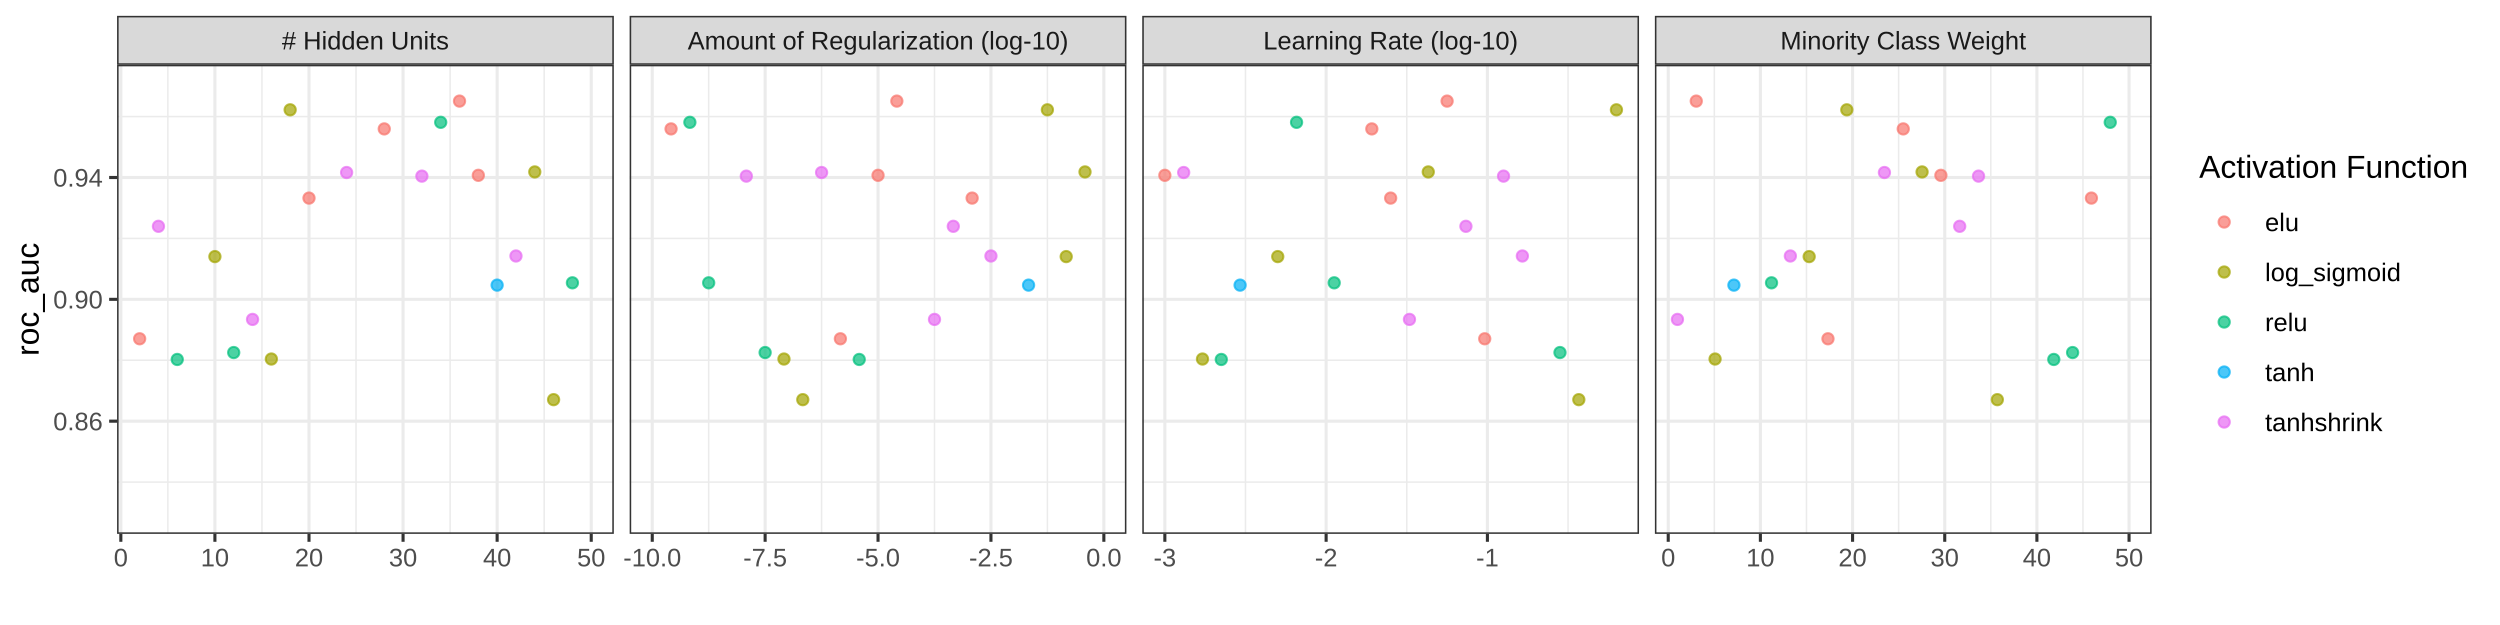
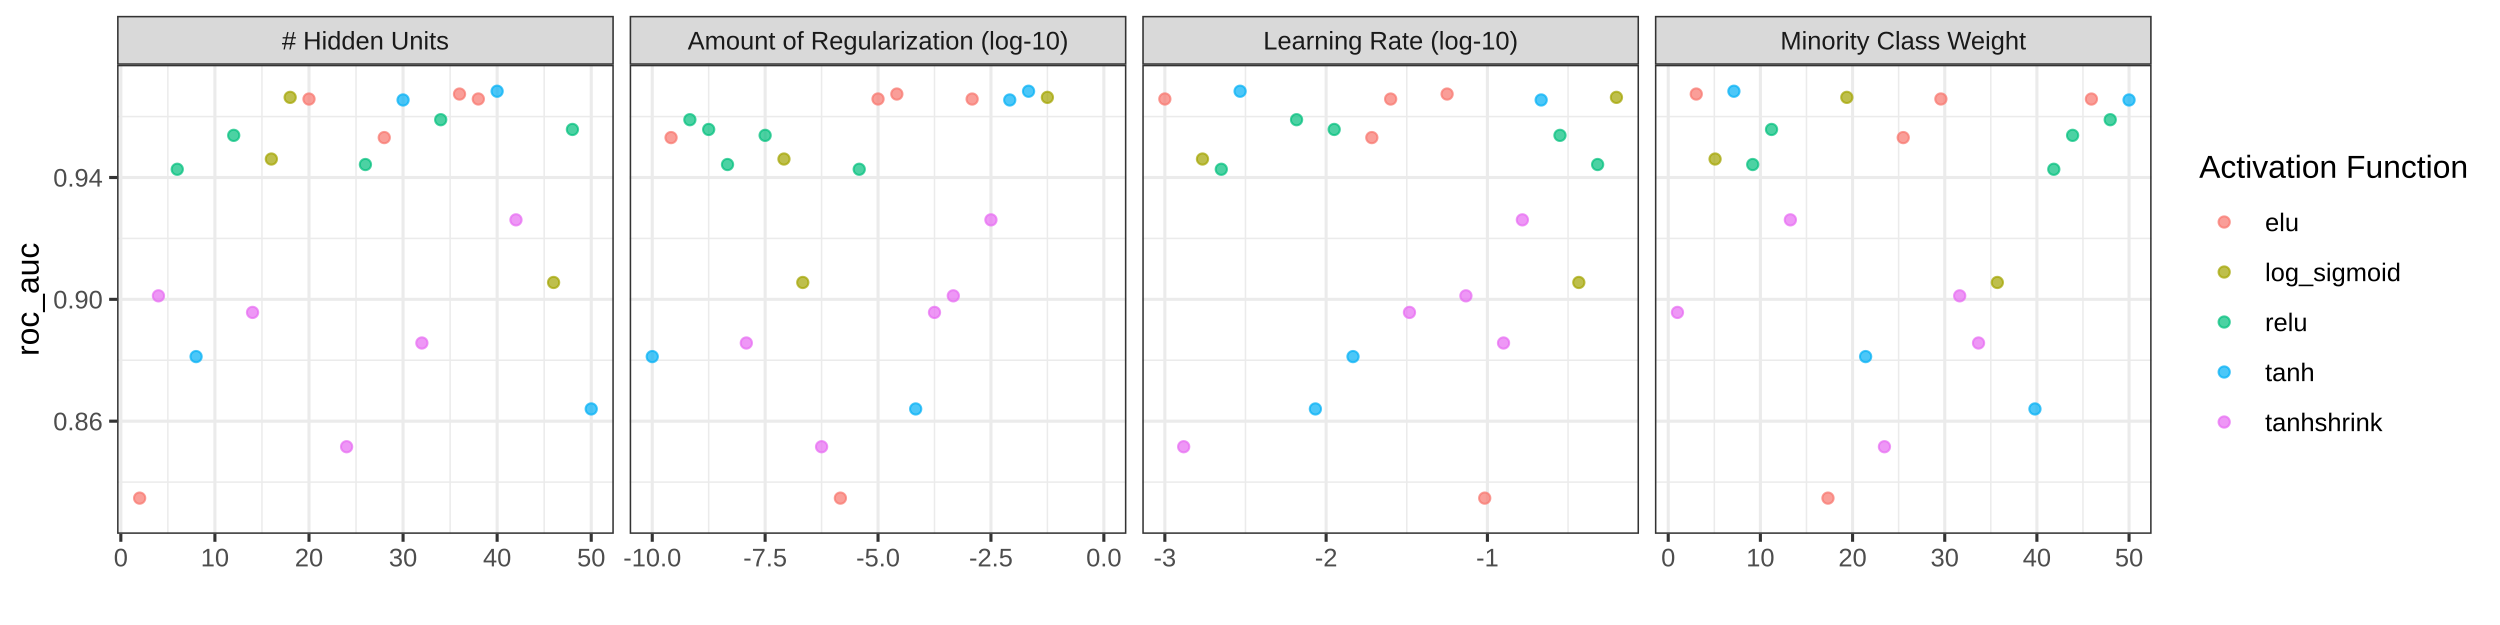
<svg xmlns="http://www.w3.org/2000/svg" width="864.00pt" height="216.00pt" viewBox="0 0 864.00 216.00">
  <g class="svglite">
    <defs>
      <style type="text/css">
    .svglite line, .svglite polyline, .svglite polygon, .svglite path, .svglite rect, .svglite circle {
      fill: none;
      stroke: #000000;
      stroke-linecap: round;
      stroke-linejoin: round;
      stroke-miterlimit: 10.00;
    }
    .svglite text {
      white-space: pre;
    }
    .svglite g.glyphgroup path {
      fill: inherit;
      stroke: none;
    }
  </style>
    </defs>
    <rect width="100%" height="100%" style="stroke: none; fill: none;" />
    <defs>
      <clipPath id="cpMC4wMHw4NjQuMDB8MC4wMHwyMTYuMDA=">
        <rect x="0.00" y="0.00" width="864.00" height="216.00" />
      </clipPath>
    </defs>
    <g clip-path="url(#cpMC4wMHw4NjQuMDB8MC4wMHwyMTYuMDA=)">
      <rect x="0.00" y="0.00" width="864.00" height="216.00" style="stroke-width: 1.07; stroke: #FFFFFF; fill: #FFFFFF;" />
    </g>
    <defs>
      <clipPath id="cpNDAuNDZ8MjEyLjEzfDIyLjQwfDE4NC41MA==">
        <rect x="40.46" y="22.40" width="171.68" height="162.11" />
      </clipPath>
    </defs>
    <g clip-path="url(#cpNDAuNDZ8MjEyLjEzfDIyLjQwfDE4NC41MA==)">
      <rect x="40.46" y="22.40" width="171.68" height="162.11" style="stroke-width: 1.07; stroke: none; fill: #FFFFFF;" />
      <polyline points="40.46,166.61 212.13,166.61 " style="stroke-width: 0.53; stroke: #EBEBEB; stroke-linecap: butt;" />
      <polyline points="40.46,124.50 212.13,124.50 " style="stroke-width: 0.53; stroke: #EBEBEB; stroke-linecap: butt;" />
      <polyline points="40.46,82.40 212.13,82.40 " style="stroke-width: 0.53; stroke: #EBEBEB; stroke-linecap: butt;" />
      <polyline points="40.46,40.29 212.13,40.29 " style="stroke-width: 0.53; stroke: #EBEBEB; stroke-linecap: butt;" />
      <polyline points="58.01,184.50 58.01,22.40 " style="stroke-width: 0.53; stroke: #EBEBEB; stroke-linecap: butt;" />
      <polyline points="90.53,184.50 90.53,22.40 " style="stroke-width: 0.53; stroke: #EBEBEB; stroke-linecap: butt;" />
      <polyline points="123.04,184.50 123.04,22.40 " style="stroke-width: 0.53; stroke: #EBEBEB; stroke-linecap: butt;" />
      <polyline points="155.56,184.50 155.56,22.40 " style="stroke-width: 0.53; stroke: #EBEBEB; stroke-linecap: butt;" />
      <polyline points="188.07,184.50 188.07,22.40 " style="stroke-width: 0.53; stroke: #EBEBEB; stroke-linecap: butt;" />
      <polyline points="40.46,145.56 212.13,145.56 " style="stroke-width: 1.07; stroke: #EBEBEB; stroke-linecap: butt;" />
      <polyline points="40.46,103.45 212.13,103.45 " style="stroke-width: 1.07; stroke: #EBEBEB; stroke-linecap: butt;" />
      <polyline points="40.46,61.34 212.13,61.34 " style="stroke-width: 1.07; stroke: #EBEBEB; stroke-linecap: butt;" />
      <polyline points="41.76,184.50 41.76,22.40 " style="stroke-width: 1.07; stroke: #EBEBEB; stroke-linecap: butt;" />
      <polyline points="74.27,184.50 74.27,22.40 " style="stroke-width: 1.07; stroke: #EBEBEB; stroke-linecap: butt;" />
      <polyline points="106.79,184.50 106.79,22.40 " style="stroke-width: 1.07; stroke: #EBEBEB; stroke-linecap: butt;" />
      <polyline points="139.30,184.50 139.30,22.40 " style="stroke-width: 1.07; stroke: #EBEBEB; stroke-linecap: butt;" />
      <polyline points="171.81,184.50 171.81,22.40 " style="stroke-width: 1.07; stroke: #EBEBEB; stroke-linecap: butt;" />
      <polyline points="204.33,184.50 204.33,22.40 " style="stroke-width: 1.07; stroke: #EBEBEB; stroke-linecap: butt;" />
-       <circle cx="48.26" cy="117.08" r="1.95" style="stroke-width: 0.71; stroke: #F8766D; stroke-opacity: 0.70; fill: #F8766D; fill-opacity: 0.70;" />
-       <circle cx="54.76" cy="78.21" r="1.95" style="stroke-width: 0.71; stroke: #E76BF3; stroke-opacity: 0.70; fill: #E76BF3; fill-opacity: 0.70;" />
-       <circle cx="61.26" cy="124.23" r="1.95" style="stroke-width: 0.71; stroke: #00BF7D; stroke-opacity: 0.70; fill: #00BF7D; fill-opacity: 0.70;" />
-       <circle cx="74.27" cy="88.68" r="1.95" style="stroke-width: 0.71; stroke: #A3A500; stroke-opacity: 0.70; fill: #A3A500; fill-opacity: 0.70;" />
-       <circle cx="80.77" cy="121.84" r="1.95" style="stroke-width: 0.71; stroke: #00BF7D; stroke-opacity: 0.70; fill: #00BF7D; fill-opacity: 0.70;" />
-       <circle cx="87.28" cy="110.39" r="1.95" style="stroke-width: 0.71; stroke: #E76BF3; stroke-opacity: 0.70; fill: #E76BF3; fill-opacity: 0.70;" />
-       <circle cx="93.78" cy="124.08" r="1.95" style="stroke-width: 0.71; stroke: #A3A500; stroke-opacity: 0.70; fill: #A3A500; fill-opacity: 0.70;" />
-       <circle cx="100.28" cy="37.95" r="1.95" style="stroke-width: 0.71; stroke: #A3A500; stroke-opacity: 0.70; fill: #A3A500; fill-opacity: 0.70;" />
-       <circle cx="106.79" cy="68.46" r="1.95" style="stroke-width: 0.71; stroke: #F8766D; stroke-opacity: 0.70; fill: #F8766D; fill-opacity: 0.70;" />
-       <circle cx="119.79" cy="59.62" r="1.95" style="stroke-width: 0.71; stroke: #E76BF3; stroke-opacity: 0.70; fill: #E76BF3; fill-opacity: 0.70;" />
-       <circle cx="132.80" cy="44.55" r="1.95" style="stroke-width: 0.71; stroke: #F8766D; stroke-opacity: 0.70; fill: #F8766D; fill-opacity: 0.70;" />
-       <circle cx="145.80" cy="60.87" r="1.95" style="stroke-width: 0.71; stroke: #E76BF3; stroke-opacity: 0.70; fill: #E76BF3; fill-opacity: 0.70;" />
-       <circle cx="152.31" cy="42.27" r="1.95" style="stroke-width: 0.71; stroke: #00BF7D; stroke-opacity: 0.70; fill: #00BF7D; fill-opacity: 0.70;" />
-       <circle cx="158.81" cy="34.94" r="1.95" style="stroke-width: 0.71; stroke: #F8766D; stroke-opacity: 0.70; fill: #F8766D; fill-opacity: 0.70;" />
-       <circle cx="165.31" cy="60.59" r="1.95" style="stroke-width: 0.71; stroke: #F8766D; stroke-opacity: 0.70; fill: #F8766D; fill-opacity: 0.70;" />
-       <circle cx="171.81" cy="98.54" r="1.95" style="stroke-width: 0.71; stroke: #00B0F6; stroke-opacity: 0.70; fill: #00B0F6; fill-opacity: 0.70;" />
-       <circle cx="178.32" cy="88.47" r="1.95" style="stroke-width: 0.71; stroke: #E76BF3; stroke-opacity: 0.70; fill: #E76BF3; fill-opacity: 0.70;" />
-       <circle cx="184.82" cy="59.42" r="1.95" style="stroke-width: 0.71; stroke: #A3A500; stroke-opacity: 0.70; fill: #A3A500; fill-opacity: 0.70;" />
-       <circle cx="191.32" cy="138.12" r="1.95" style="stroke-width: 0.71; stroke: #A3A500; stroke-opacity: 0.70; fill: #A3A500; fill-opacity: 0.70;" />
-       <circle cx="197.83" cy="97.74" r="1.95" style="stroke-width: 0.71; stroke: #00BF7D; stroke-opacity: 0.70; fill: #00BF7D; fill-opacity: 0.70;" />
+       <circle cx="48.26" cy="172.15" r="1.95" style="stroke-width: 0.71; stroke: #F8766D; stroke-opacity: 0.70; fill: #F8766D; fill-opacity: 0.70;" />
+       <circle cx="54.76" cy="102.24" r="1.95" style="stroke-width: 0.71; stroke: #E76BF3; stroke-opacity: 0.70; fill: #E76BF3; fill-opacity: 0.70;" />
+       <circle cx="61.26" cy="58.50" r="1.95" style="stroke-width: 0.71; stroke: #00BF7D; stroke-opacity: 0.70; fill: #00BF7D; fill-opacity: 0.70;" />
+       <circle cx="67.77" cy="123.24" r="1.95" style="stroke-width: 0.71; stroke: #00B0F6; stroke-opacity: 0.70; fill: #00B0F6; fill-opacity: 0.70;" />
+       <circle cx="80.77" cy="46.78" r="1.95" style="stroke-width: 0.71; stroke: #00BF7D; stroke-opacity: 0.70; fill: #00BF7D; fill-opacity: 0.70;" />
+       <circle cx="87.28" cy="107.97" r="1.95" style="stroke-width: 0.71; stroke: #E76BF3; stroke-opacity: 0.70; fill: #E76BF3; fill-opacity: 0.70;" />
+       <circle cx="93.78" cy="54.96" r="1.95" style="stroke-width: 0.71; stroke: #A3A500; stroke-opacity: 0.70; fill: #A3A500; fill-opacity: 0.70;" />
+       <circle cx="100.28" cy="33.65" r="1.95" style="stroke-width: 0.71; stroke: #A3A500; stroke-opacity: 0.70; fill: #A3A500; fill-opacity: 0.70;" />
+       <circle cx="106.79" cy="34.23" r="1.95" style="stroke-width: 0.71; stroke: #F8766D; stroke-opacity: 0.70; fill: #F8766D; fill-opacity: 0.70;" />
+       <circle cx="119.79" cy="154.39" r="1.95" style="stroke-width: 0.71; stroke: #E76BF3; stroke-opacity: 0.70; fill: #E76BF3; fill-opacity: 0.70;" />
+       <circle cx="126.29" cy="56.86" r="1.95" style="stroke-width: 0.71; stroke: #00BF7D; stroke-opacity: 0.70; fill: #00BF7D; fill-opacity: 0.70;" />
+       <circle cx="132.80" cy="47.55" r="1.95" style="stroke-width: 0.71; stroke: #F8766D; stroke-opacity: 0.70; fill: #F8766D; fill-opacity: 0.70;" />
+       <circle cx="139.30" cy="34.55" r="1.95" style="stroke-width: 0.71; stroke: #00B0F6; stroke-opacity: 0.70; fill: #00B0F6; fill-opacity: 0.70;" />
+       <circle cx="145.80" cy="118.54" r="1.95" style="stroke-width: 0.71; stroke: #E76BF3; stroke-opacity: 0.70; fill: #E76BF3; fill-opacity: 0.70;" />
+       <circle cx="152.31" cy="41.37" r="1.95" style="stroke-width: 0.71; stroke: #00BF7D; stroke-opacity: 0.70; fill: #00BF7D; fill-opacity: 0.70;" />
+       <circle cx="158.81" cy="32.50" r="1.95" style="stroke-width: 0.71; stroke: #F8766D; stroke-opacity: 0.70; fill: #F8766D; fill-opacity: 0.70;" />
+       <circle cx="165.31" cy="34.21" r="1.95" style="stroke-width: 0.71; stroke: #F8766D; stroke-opacity: 0.70; fill: #F8766D; fill-opacity: 0.70;" />
+       <circle cx="171.81" cy="31.53" r="1.95" style="stroke-width: 0.71; stroke: #00B0F6; stroke-opacity: 0.70; fill: #00B0F6; fill-opacity: 0.70;" />
+       <circle cx="178.32" cy="75.98" r="1.95" style="stroke-width: 0.71; stroke: #E76BF3; stroke-opacity: 0.70; fill: #E76BF3; fill-opacity: 0.70;" />
+       <circle cx="191.32" cy="97.62" r="1.95" style="stroke-width: 0.71; stroke: #A3A500; stroke-opacity: 0.70; fill: #A3A500; fill-opacity: 0.70;" />
+       <circle cx="197.83" cy="44.74" r="1.95" style="stroke-width: 0.71; stroke: #00BF7D; stroke-opacity: 0.70; fill: #00BF7D; fill-opacity: 0.70;" />
+       <circle cx="204.33" cy="141.33" r="1.95" style="stroke-width: 0.71; stroke: #00B0F6; stroke-opacity: 0.70; fill: #00B0F6; fill-opacity: 0.70;" />
      <rect x="40.46" y="22.40" width="171.68" height="162.11" style="stroke-width: 1.07; stroke: #333333;" />
    </g>
    <g clip-path="url(#cpMC4wMHw4NjQuMDB8MC4wMHwyMTYuMDA=)">
</g>
    <defs>
      <clipPath id="cpMjE3LjYxfDM4OS4yOXwyMi40MHwxODQuNTA=">
        <rect x="217.61" y="22.40" width="171.68" height="162.11" />
      </clipPath>
    </defs>
    <g clip-path="url(#cpMjE3LjYxfDM4OS4yOXwyMi40MHwxODQuNTA=)">
      <rect x="217.61" y="22.40" width="171.68" height="162.11" style="stroke-width: 1.07; stroke: none; fill: #FFFFFF;" />
      <polyline points="217.61,166.61 389.29,166.61 " style="stroke-width: 0.53; stroke: #EBEBEB; stroke-linecap: butt;" />
      <polyline points="217.61,124.50 389.29,124.50 " style="stroke-width: 0.53; stroke: #EBEBEB; stroke-linecap: butt;" />
      <polyline points="217.61,82.40 389.29,82.40 " style="stroke-width: 0.53; stroke: #EBEBEB; stroke-linecap: butt;" />
      <polyline points="217.61,40.29 389.29,40.29 " style="stroke-width: 0.53; stroke: #EBEBEB; stroke-linecap: butt;" />
      <polyline points="244.92,184.50 244.92,22.40 " style="stroke-width: 0.53; stroke: #EBEBEB; stroke-linecap: butt;" />
      <polyline points="283.94,184.50 283.94,22.40 " style="stroke-width: 0.53; stroke: #EBEBEB; stroke-linecap: butt;" />
      <polyline points="322.96,184.50 322.96,22.40 " style="stroke-width: 0.53; stroke: #EBEBEB; stroke-linecap: butt;" />
      <polyline points="361.98,184.50 361.98,22.40 " style="stroke-width: 0.53; stroke: #EBEBEB; stroke-linecap: butt;" />
      <polyline points="217.61,145.56 389.29,145.56 " style="stroke-width: 1.07; stroke: #EBEBEB; stroke-linecap: butt;" />
      <polyline points="217.61,103.45 389.29,103.45 " style="stroke-width: 1.07; stroke: #EBEBEB; stroke-linecap: butt;" />
      <polyline points="217.61,61.34 389.29,61.34 " style="stroke-width: 1.07; stroke: #EBEBEB; stroke-linecap: butt;" />
      <polyline points="225.42,184.50 225.42,22.40 " style="stroke-width: 1.07; stroke: #EBEBEB; stroke-linecap: butt;" />
      <polyline points="264.43,184.50 264.43,22.40 " style="stroke-width: 1.07; stroke: #EBEBEB; stroke-linecap: butt;" />
      <polyline points="303.45,184.50 303.45,22.40 " style="stroke-width: 1.07; stroke: #EBEBEB; stroke-linecap: butt;" />
      <polyline points="342.47,184.50 342.47,22.40 " style="stroke-width: 1.07; stroke: #EBEBEB; stroke-linecap: butt;" />
      <polyline points="381.49,184.50 381.49,22.40 " style="stroke-width: 1.07; stroke: #EBEBEB; stroke-linecap: butt;" />
-       <circle cx="290.44" cy="117.08" r="1.95" style="stroke-width: 0.71; stroke: #F8766D; stroke-opacity: 0.70; fill: #F8766D; fill-opacity: 0.70;" />
-       <circle cx="329.46" cy="78.21" r="1.95" style="stroke-width: 0.71; stroke: #E76BF3; stroke-opacity: 0.70; fill: #E76BF3; fill-opacity: 0.70;" />
-       <circle cx="296.95" cy="124.23" r="1.95" style="stroke-width: 0.71; stroke: #00BF7D; stroke-opacity: 0.70; fill: #00BF7D; fill-opacity: 0.70;" />
-       <circle cx="368.48" cy="88.68" r="1.95" style="stroke-width: 0.71; stroke: #A3A500; stroke-opacity: 0.70; fill: #A3A500; fill-opacity: 0.70;" />
-       <circle cx="264.43" cy="121.84" r="1.95" style="stroke-width: 0.71; stroke: #00BF7D; stroke-opacity: 0.70; fill: #00BF7D; fill-opacity: 0.70;" />
-       <circle cx="322.96" cy="110.39" r="1.95" style="stroke-width: 0.71; stroke: #E76BF3; stroke-opacity: 0.70; fill: #E76BF3; fill-opacity: 0.70;" />
-       <circle cx="270.94" cy="124.08" r="1.95" style="stroke-width: 0.71; stroke: #A3A500; stroke-opacity: 0.70; fill: #A3A500; fill-opacity: 0.70;" />
-       <circle cx="361.98" cy="37.95" r="1.95" style="stroke-width: 0.71; stroke: #A3A500; stroke-opacity: 0.70; fill: #A3A500; fill-opacity: 0.70;" />
-       <circle cx="335.97" cy="68.46" r="1.95" style="stroke-width: 0.71; stroke: #F8766D; stroke-opacity: 0.70; fill: #F8766D; fill-opacity: 0.70;" />
-       <circle cx="283.94" cy="59.62" r="1.95" style="stroke-width: 0.71; stroke: #E76BF3; stroke-opacity: 0.70; fill: #E76BF3; fill-opacity: 0.70;" />
-       <circle cx="231.92" cy="44.55" r="1.95" style="stroke-width: 0.71; stroke: #F8766D; stroke-opacity: 0.70; fill: #F8766D; fill-opacity: 0.70;" />
-       <circle cx="257.93" cy="60.87" r="1.95" style="stroke-width: 0.71; stroke: #E76BF3; stroke-opacity: 0.70; fill: #E76BF3; fill-opacity: 0.70;" />
-       <circle cx="238.42" cy="42.27" r="1.95" style="stroke-width: 0.71; stroke: #00BF7D; stroke-opacity: 0.70; fill: #00BF7D; fill-opacity: 0.70;" />
-       <circle cx="309.95" cy="34.94" r="1.95" style="stroke-width: 0.71; stroke: #F8766D; stroke-opacity: 0.70; fill: #F8766D; fill-opacity: 0.70;" />
-       <circle cx="303.45" cy="60.59" r="1.95" style="stroke-width: 0.71; stroke: #F8766D; stroke-opacity: 0.70; fill: #F8766D; fill-opacity: 0.70;" />
-       <circle cx="355.47" cy="98.54" r="1.95" style="stroke-width: 0.71; stroke: #00B0F6; stroke-opacity: 0.70; fill: #00B0F6; fill-opacity: 0.70;" />
-       <circle cx="342.47" cy="88.47" r="1.95" style="stroke-width: 0.71; stroke: #E76BF3; stroke-opacity: 0.70; fill: #E76BF3; fill-opacity: 0.70;" />
-       <circle cx="374.98" cy="59.42" r="1.95" style="stroke-width: 0.71; stroke: #A3A500; stroke-opacity: 0.70; fill: #A3A500; fill-opacity: 0.70;" />
-       <circle cx="277.44" cy="138.12" r="1.95" style="stroke-width: 0.71; stroke: #A3A500; stroke-opacity: 0.70; fill: #A3A500; fill-opacity: 0.70;" />
-       <circle cx="244.92" cy="97.74" r="1.95" style="stroke-width: 0.71; stroke: #00BF7D; stroke-opacity: 0.70; fill: #00BF7D; fill-opacity: 0.70;" />
+       <circle cx="290.44" cy="172.15" r="1.95" style="stroke-width: 0.71; stroke: #F8766D; stroke-opacity: 0.70; fill: #F8766D; fill-opacity: 0.70;" />
+       <circle cx="329.46" cy="102.24" r="1.95" style="stroke-width: 0.71; stroke: #E76BF3; stroke-opacity: 0.70; fill: #E76BF3; fill-opacity: 0.70;" />
+       <circle cx="296.95" cy="58.50" r="1.95" style="stroke-width: 0.71; stroke: #00BF7D; stroke-opacity: 0.70; fill: #00BF7D; fill-opacity: 0.70;" />
+       <circle cx="225.42" cy="123.24" r="1.95" style="stroke-width: 0.71; stroke: #00B0F6; stroke-opacity: 0.70; fill: #00B0F6; fill-opacity: 0.70;" />
+       <circle cx="264.43" cy="46.78" r="1.95" style="stroke-width: 0.71; stroke: #00BF7D; stroke-opacity: 0.70; fill: #00BF7D; fill-opacity: 0.70;" />
+       <circle cx="322.96" cy="107.97" r="1.95" style="stroke-width: 0.71; stroke: #E76BF3; stroke-opacity: 0.70; fill: #E76BF3; fill-opacity: 0.70;" />
+       <circle cx="270.94" cy="54.96" r="1.95" style="stroke-width: 0.71; stroke: #A3A500; stroke-opacity: 0.70; fill: #A3A500; fill-opacity: 0.70;" />
+       <circle cx="361.98" cy="33.65" r="1.95" style="stroke-width: 0.71; stroke: #A3A500; stroke-opacity: 0.70; fill: #A3A500; fill-opacity: 0.70;" />
+       <circle cx="335.97" cy="34.23" r="1.95" style="stroke-width: 0.71; stroke: #F8766D; stroke-opacity: 0.70; fill: #F8766D; fill-opacity: 0.70;" />
+       <circle cx="283.94" cy="154.39" r="1.95" style="stroke-width: 0.71; stroke: #E76BF3; stroke-opacity: 0.70; fill: #E76BF3; fill-opacity: 0.70;" />
+       <circle cx="251.43" cy="56.86" r="1.95" style="stroke-width: 0.71; stroke: #00BF7D; stroke-opacity: 0.70; fill: #00BF7D; fill-opacity: 0.70;" />
+       <circle cx="231.92" cy="47.55" r="1.95" style="stroke-width: 0.71; stroke: #F8766D; stroke-opacity: 0.70; fill: #F8766D; fill-opacity: 0.70;" />
+       <circle cx="348.97" cy="34.55" r="1.95" style="stroke-width: 0.71; stroke: #00B0F6; stroke-opacity: 0.70; fill: #00B0F6; fill-opacity: 0.70;" />
+       <circle cx="257.93" cy="118.54" r="1.95" style="stroke-width: 0.71; stroke: #E76BF3; stroke-opacity: 0.70; fill: #E76BF3; fill-opacity: 0.70;" />
+       <circle cx="238.42" cy="41.37" r="1.95" style="stroke-width: 0.71; stroke: #00BF7D; stroke-opacity: 0.70; fill: #00BF7D; fill-opacity: 0.70;" />
+       <circle cx="309.95" cy="32.50" r="1.95" style="stroke-width: 0.71; stroke: #F8766D; stroke-opacity: 0.70; fill: #F8766D; fill-opacity: 0.70;" />
+       <circle cx="303.45" cy="34.21" r="1.95" style="stroke-width: 0.71; stroke: #F8766D; stroke-opacity: 0.70; fill: #F8766D; fill-opacity: 0.70;" />
+       <circle cx="355.47" cy="31.53" r="1.95" style="stroke-width: 0.71; stroke: #00B0F6; stroke-opacity: 0.70; fill: #00B0F6; fill-opacity: 0.70;" />
+       <circle cx="342.47" cy="75.98" r="1.95" style="stroke-width: 0.71; stroke: #E76BF3; stroke-opacity: 0.70; fill: #E76BF3; fill-opacity: 0.70;" />
+       <circle cx="277.44" cy="97.62" r="1.95" style="stroke-width: 0.71; stroke: #A3A500; stroke-opacity: 0.70; fill: #A3A500; fill-opacity: 0.70;" />
+       <circle cx="244.92" cy="44.74" r="1.95" style="stroke-width: 0.71; stroke: #00BF7D; stroke-opacity: 0.70; fill: #00BF7D; fill-opacity: 0.70;" />
+       <circle cx="316.46" cy="141.33" r="1.95" style="stroke-width: 0.71; stroke: #00B0F6; stroke-opacity: 0.70; fill: #00B0F6; fill-opacity: 0.70;" />
      <rect x="217.61" y="22.40" width="171.68" height="162.11" style="stroke-width: 1.07; stroke: #333333;" />
    </g>
    <g clip-path="url(#cpMC4wMHw4NjQuMDB8MC4wMHwyMTYuMDA=)">
</g>
    <defs>
      <clipPath id="cpMzk0Ljc3fDU2Ni40NXwyMi40MHwxODQuNTA=">
        <rect x="394.77" y="22.40" width="171.68" height="162.11" />
      </clipPath>
    </defs>
    <g clip-path="url(#cpMzk0Ljc3fDU2Ni40NXwyMi40MHwxODQuNTA=)">
      <rect x="394.77" y="22.40" width="171.68" height="162.11" style="stroke-width: 1.07; stroke: none; fill: #FFFFFF;" />
      <polyline points="394.77,166.61 566.45,166.61 " style="stroke-width: 0.53; stroke: #EBEBEB; stroke-linecap: butt;" />
      <polyline points="394.77,124.50 566.45,124.50 " style="stroke-width: 0.53; stroke: #EBEBEB; stroke-linecap: butt;" />
      <polyline points="394.77,82.40 566.45,82.40 " style="stroke-width: 0.53; stroke: #EBEBEB; stroke-linecap: butt;" />
      <polyline points="394.77,40.29 566.45,40.29 " style="stroke-width: 0.53; stroke: #EBEBEB; stroke-linecap: butt;" />
      <polyline points="430.44,184.50 430.44,22.40 " style="stroke-width: 0.53; stroke: #EBEBEB; stroke-linecap: butt;" />
      <polyline points="486.18,184.50 486.18,22.40 " style="stroke-width: 0.53; stroke: #EBEBEB; stroke-linecap: butt;" />
      <polyline points="541.92,184.50 541.92,22.40 " style="stroke-width: 0.53; stroke: #EBEBEB; stroke-linecap: butt;" />
      <polyline points="394.77,145.56 566.45,145.56 " style="stroke-width: 1.07; stroke: #EBEBEB; stroke-linecap: butt;" />
      <polyline points="394.77,103.45 566.45,103.45 " style="stroke-width: 1.07; stroke: #EBEBEB; stroke-linecap: butt;" />
      <polyline points="394.77,61.34 566.45,61.34 " style="stroke-width: 1.07; stroke: #EBEBEB; stroke-linecap: butt;" />
      <polyline points="402.57,184.50 402.57,22.40 " style="stroke-width: 1.07; stroke: #EBEBEB; stroke-linecap: butt;" />
      <polyline points="458.31,184.50 458.31,22.40 " style="stroke-width: 1.07; stroke: #EBEBEB; stroke-linecap: butt;" />
      <polyline points="514.05,184.50 514.05,22.40 " style="stroke-width: 1.07; stroke: #EBEBEB; stroke-linecap: butt;" />
-       <circle cx="513.12" cy="117.08" r="1.95" style="stroke-width: 0.71; stroke: #F8766D; stroke-opacity: 0.70; fill: #F8766D; fill-opacity: 0.70;" />
-       <circle cx="506.62" cy="78.21" r="1.95" style="stroke-width: 0.71; stroke: #E76BF3; stroke-opacity: 0.70; fill: #E76BF3; fill-opacity: 0.70;" />
-       <circle cx="422.08" cy="124.23" r="1.95" style="stroke-width: 0.71; stroke: #00BF7D; stroke-opacity: 0.70; fill: #00BF7D; fill-opacity: 0.70;" />
-       <circle cx="441.59" cy="88.68" r="1.95" style="stroke-width: 0.71; stroke: #A3A500; stroke-opacity: 0.70; fill: #A3A500; fill-opacity: 0.70;" />
-       <circle cx="539.13" cy="121.84" r="1.95" style="stroke-width: 0.71; stroke: #00BF7D; stroke-opacity: 0.70; fill: #00BF7D; fill-opacity: 0.70;" />
-       <circle cx="487.11" cy="110.39" r="1.95" style="stroke-width: 0.71; stroke: #E76BF3; stroke-opacity: 0.70; fill: #E76BF3; fill-opacity: 0.70;" />
-       <circle cx="415.58" cy="124.08" r="1.95" style="stroke-width: 0.71; stroke: #A3A500; stroke-opacity: 0.70; fill: #A3A500; fill-opacity: 0.70;" />
-       <circle cx="558.64" cy="37.95" r="1.95" style="stroke-width: 0.71; stroke: #A3A500; stroke-opacity: 0.70; fill: #A3A500; fill-opacity: 0.70;" />
-       <circle cx="480.61" cy="68.46" r="1.95" style="stroke-width: 0.71; stroke: #F8766D; stroke-opacity: 0.70; fill: #F8766D; fill-opacity: 0.70;" />
-       <circle cx="409.08" cy="59.62" r="1.95" style="stroke-width: 0.71; stroke: #E76BF3; stroke-opacity: 0.70; fill: #E76BF3; fill-opacity: 0.70;" />
-       <circle cx="474.10" cy="44.55" r="1.95" style="stroke-width: 0.71; stroke: #F8766D; stroke-opacity: 0.70; fill: #F8766D; fill-opacity: 0.70;" />
-       <circle cx="519.62" cy="60.87" r="1.95" style="stroke-width: 0.71; stroke: #E76BF3; stroke-opacity: 0.70; fill: #E76BF3; fill-opacity: 0.70;" />
-       <circle cx="448.09" cy="42.27" r="1.95" style="stroke-width: 0.71; stroke: #00BF7D; stroke-opacity: 0.70; fill: #00BF7D; fill-opacity: 0.70;" />
-       <circle cx="500.12" cy="34.94" r="1.95" style="stroke-width: 0.71; stroke: #F8766D; stroke-opacity: 0.70; fill: #F8766D; fill-opacity: 0.70;" />
-       <circle cx="402.57" cy="60.59" r="1.95" style="stroke-width: 0.71; stroke: #F8766D; stroke-opacity: 0.70; fill: #F8766D; fill-opacity: 0.70;" />
-       <circle cx="428.58" cy="98.54" r="1.95" style="stroke-width: 0.71; stroke: #00B0F6; stroke-opacity: 0.70; fill: #00B0F6; fill-opacity: 0.70;" />
-       <circle cx="526.13" cy="88.47" r="1.95" style="stroke-width: 0.71; stroke: #E76BF3; stroke-opacity: 0.70; fill: #E76BF3; fill-opacity: 0.70;" />
-       <circle cx="493.61" cy="59.42" r="1.95" style="stroke-width: 0.71; stroke: #A3A500; stroke-opacity: 0.70; fill: #A3A500; fill-opacity: 0.70;" />
-       <circle cx="545.64" cy="138.12" r="1.95" style="stroke-width: 0.71; stroke: #A3A500; stroke-opacity: 0.70; fill: #A3A500; fill-opacity: 0.70;" />
-       <circle cx="461.10" cy="97.74" r="1.95" style="stroke-width: 0.71; stroke: #00BF7D; stroke-opacity: 0.70; fill: #00BF7D; fill-opacity: 0.70;" />
+       <circle cx="513.12" cy="172.15" r="1.95" style="stroke-width: 0.71; stroke: #F8766D; stroke-opacity: 0.70; fill: #F8766D; fill-opacity: 0.70;" />
+       <circle cx="506.62" cy="102.24" r="1.95" style="stroke-width: 0.71; stroke: #E76BF3; stroke-opacity: 0.70; fill: #E76BF3; fill-opacity: 0.70;" />
+       <circle cx="422.08" cy="58.50" r="1.95" style="stroke-width: 0.71; stroke: #00BF7D; stroke-opacity: 0.70; fill: #00BF7D; fill-opacity: 0.70;" />
+       <circle cx="467.60" cy="123.24" r="1.95" style="stroke-width: 0.71; stroke: #00B0F6; stroke-opacity: 0.70; fill: #00B0F6; fill-opacity: 0.70;" />
+       <circle cx="539.13" cy="46.78" r="1.95" style="stroke-width: 0.71; stroke: #00BF7D; stroke-opacity: 0.70; fill: #00BF7D; fill-opacity: 0.70;" />
+       <circle cx="487.11" cy="107.97" r="1.95" style="stroke-width: 0.71; stroke: #E76BF3; stroke-opacity: 0.70; fill: #E76BF3; fill-opacity: 0.70;" />
+       <circle cx="415.58" cy="54.96" r="1.95" style="stroke-width: 0.71; stroke: #A3A500; stroke-opacity: 0.70; fill: #A3A500; fill-opacity: 0.70;" />
+       <circle cx="558.64" cy="33.65" r="1.95" style="stroke-width: 0.71; stroke: #A3A500; stroke-opacity: 0.70; fill: #A3A500; fill-opacity: 0.70;" />
+       <circle cx="480.61" cy="34.23" r="1.95" style="stroke-width: 0.71; stroke: #F8766D; stroke-opacity: 0.70; fill: #F8766D; fill-opacity: 0.70;" />
+       <circle cx="409.08" cy="154.39" r="1.95" style="stroke-width: 0.71; stroke: #E76BF3; stroke-opacity: 0.70; fill: #E76BF3; fill-opacity: 0.70;" />
+       <circle cx="552.14" cy="56.86" r="1.95" style="stroke-width: 0.71; stroke: #00BF7D; stroke-opacity: 0.70; fill: #00BF7D; fill-opacity: 0.70;" />
+       <circle cx="474.10" cy="47.55" r="1.95" style="stroke-width: 0.71; stroke: #F8766D; stroke-opacity: 0.70; fill: #F8766D; fill-opacity: 0.70;" />
+       <circle cx="532.63" cy="34.55" r="1.95" style="stroke-width: 0.71; stroke: #00B0F6; stroke-opacity: 0.70; fill: #00B0F6; fill-opacity: 0.70;" />
+       <circle cx="519.62" cy="118.54" r="1.95" style="stroke-width: 0.71; stroke: #E76BF3; stroke-opacity: 0.70; fill: #E76BF3; fill-opacity: 0.70;" />
+       <circle cx="448.09" cy="41.37" r="1.95" style="stroke-width: 0.71; stroke: #00BF7D; stroke-opacity: 0.70; fill: #00BF7D; fill-opacity: 0.70;" />
+       <circle cx="500.12" cy="32.50" r="1.95" style="stroke-width: 0.71; stroke: #F8766D; stroke-opacity: 0.70; fill: #F8766D; fill-opacity: 0.70;" />
+       <circle cx="402.57" cy="34.21" r="1.95" style="stroke-width: 0.71; stroke: #F8766D; stroke-opacity: 0.70; fill: #F8766D; fill-opacity: 0.70;" />
+       <circle cx="428.58" cy="31.53" r="1.95" style="stroke-width: 0.71; stroke: #00B0F6; stroke-opacity: 0.70; fill: #00B0F6; fill-opacity: 0.70;" />
+       <circle cx="526.13" cy="75.98" r="1.95" style="stroke-width: 0.71; stroke: #E76BF3; stroke-opacity: 0.70; fill: #E76BF3; fill-opacity: 0.70;" />
+       <circle cx="545.64" cy="97.62" r="1.95" style="stroke-width: 0.71; stroke: #A3A500; stroke-opacity: 0.70; fill: #A3A500; fill-opacity: 0.70;" />
+       <circle cx="461.10" cy="44.74" r="1.95" style="stroke-width: 0.71; stroke: #00BF7D; stroke-opacity: 0.70; fill: #00BF7D; fill-opacity: 0.70;" />
+       <circle cx="454.60" cy="141.33" r="1.95" style="stroke-width: 0.71; stroke: #00B0F6; stroke-opacity: 0.70; fill: #00B0F6; fill-opacity: 0.70;" />
      <rect x="394.77" y="22.40" width="171.68" height="162.11" style="stroke-width: 1.07; stroke: #333333;" />
    </g>
    <g clip-path="url(#cpMC4wMHw4NjQuMDB8MC4wMHwyMTYuMDA=)">
</g>
    <defs>
      <clipPath id="cpNTcxLjkzfDc0My42MHwyMi40MHwxODQuNTA=">
        <rect x="571.93" y="22.40" width="171.68" height="162.11" />
      </clipPath>
    </defs>
    <g clip-path="url(#cpNTcxLjkzfDc0My42MHwyMi40MHwxODQuNTA=)">
      <rect x="571.93" y="22.40" width="171.68" height="162.11" style="stroke-width: 1.07; stroke: none; fill: #FFFFFF;" />
      <polyline points="571.93,166.61 743.60,166.61 " style="stroke-width: 0.53; stroke: #EBEBEB; stroke-linecap: butt;" />
      <polyline points="571.93,124.50 743.60,124.50 " style="stroke-width: 0.53; stroke: #EBEBEB; stroke-linecap: butt;" />
      <polyline points="571.93,82.40 743.60,82.40 " style="stroke-width: 0.53; stroke: #EBEBEB; stroke-linecap: butt;" />
      <polyline points="571.93,40.29 743.60,40.29 " style="stroke-width: 0.53; stroke: #EBEBEB; stroke-linecap: butt;" />
      <polyline points="592.47,184.50 592.47,22.40 " style="stroke-width: 0.53; stroke: #EBEBEB; stroke-linecap: butt;" />
      <polyline points="624.32,184.50 624.32,22.40 " style="stroke-width: 0.53; stroke: #EBEBEB; stroke-linecap: butt;" />
      <polyline points="656.17,184.50 656.17,22.40 " style="stroke-width: 0.53; stroke: #EBEBEB; stroke-linecap: butt;" />
      <polyline points="688.02,184.50 688.02,22.40 " style="stroke-width: 0.53; stroke: #EBEBEB; stroke-linecap: butt;" />
      <polyline points="719.87,184.50 719.87,22.40 " style="stroke-width: 0.53; stroke: #EBEBEB; stroke-linecap: butt;" />
      <polyline points="571.93,145.56 743.60,145.56 " style="stroke-width: 1.07; stroke: #EBEBEB; stroke-linecap: butt;" />
      <polyline points="571.93,103.45 743.60,103.45 " style="stroke-width: 1.07; stroke: #EBEBEB; stroke-linecap: butt;" />
      <polyline points="571.93,61.34 743.60,61.34 " style="stroke-width: 1.07; stroke: #EBEBEB; stroke-linecap: butt;" />
      <polyline points="576.54,184.50 576.54,22.40 " style="stroke-width: 1.07; stroke: #EBEBEB; stroke-linecap: butt;" />
      <polyline points="608.39,184.50 608.39,22.40 " style="stroke-width: 1.07; stroke: #EBEBEB; stroke-linecap: butt;" />
      <polyline points="640.25,184.50 640.25,22.40 " style="stroke-width: 1.07; stroke: #EBEBEB; stroke-linecap: butt;" />
      <polyline points="672.10,184.50 672.10,22.40 " style="stroke-width: 1.07; stroke: #EBEBEB; stroke-linecap: butt;" />
      <polyline points="703.95,184.50 703.95,22.40 " style="stroke-width: 1.07; stroke: #EBEBEB; stroke-linecap: butt;" />
      <polyline points="735.80,184.50 735.80,22.40 " style="stroke-width: 1.07; stroke: #EBEBEB; stroke-linecap: butt;" />
-       <circle cx="631.75" cy="117.08" r="1.95" style="stroke-width: 0.71; stroke: #F8766D; stroke-opacity: 0.70; fill: #F8766D; fill-opacity: 0.70;" />
-       <circle cx="677.27" cy="78.21" r="1.95" style="stroke-width: 0.71; stroke: #E76BF3; stroke-opacity: 0.70; fill: #E76BF3; fill-opacity: 0.70;" />
-       <circle cx="709.79" cy="124.23" r="1.95" style="stroke-width: 0.71; stroke: #00BF7D; stroke-opacity: 0.70; fill: #00BF7D; fill-opacity: 0.70;" />
-       <circle cx="625.25" cy="88.68" r="1.95" style="stroke-width: 0.71; stroke: #A3A500; stroke-opacity: 0.70; fill: #A3A500; fill-opacity: 0.70;" />
-       <circle cx="716.29" cy="121.84" r="1.95" style="stroke-width: 0.71; stroke: #00BF7D; stroke-opacity: 0.70; fill: #00BF7D; fill-opacity: 0.70;" />
-       <circle cx="579.73" cy="110.39" r="1.95" style="stroke-width: 0.71; stroke: #E76BF3; stroke-opacity: 0.70; fill: #E76BF3; fill-opacity: 0.70;" />
-       <circle cx="592.73" cy="124.08" r="1.95" style="stroke-width: 0.71; stroke: #A3A500; stroke-opacity: 0.70; fill: #A3A500; fill-opacity: 0.70;" />
-       <circle cx="638.26" cy="37.95" r="1.95" style="stroke-width: 0.71; stroke: #A3A500; stroke-opacity: 0.70; fill: #A3A500; fill-opacity: 0.70;" />
-       <circle cx="722.79" cy="68.46" r="1.95" style="stroke-width: 0.71; stroke: #F8766D; stroke-opacity: 0.70; fill: #F8766D; fill-opacity: 0.70;" />
-       <circle cx="651.26" cy="59.62" r="1.95" style="stroke-width: 0.71; stroke: #E76BF3; stroke-opacity: 0.70; fill: #E76BF3; fill-opacity: 0.70;" />
-       <circle cx="657.76" cy="44.55" r="1.95" style="stroke-width: 0.71; stroke: #F8766D; stroke-opacity: 0.70; fill: #F8766D; fill-opacity: 0.70;" />
-       <circle cx="683.78" cy="60.87" r="1.95" style="stroke-width: 0.71; stroke: #E76BF3; stroke-opacity: 0.70; fill: #E76BF3; fill-opacity: 0.70;" />
-       <circle cx="729.30" cy="42.27" r="1.95" style="stroke-width: 0.71; stroke: #00BF7D; stroke-opacity: 0.70; fill: #00BF7D; fill-opacity: 0.70;" />
-       <circle cx="586.23" cy="34.94" r="1.95" style="stroke-width: 0.71; stroke: #F8766D; stroke-opacity: 0.70; fill: #F8766D; fill-opacity: 0.70;" />
-       <circle cx="670.77" cy="60.59" r="1.95" style="stroke-width: 0.71; stroke: #F8766D; stroke-opacity: 0.70; fill: #F8766D; fill-opacity: 0.70;" />
-       <circle cx="599.24" cy="98.54" r="1.95" style="stroke-width: 0.71; stroke: #00B0F6; stroke-opacity: 0.70; fill: #00B0F6; fill-opacity: 0.70;" />
-       <circle cx="618.75" cy="88.47" r="1.95" style="stroke-width: 0.71; stroke: #E76BF3; stroke-opacity: 0.70; fill: #E76BF3; fill-opacity: 0.70;" />
-       <circle cx="664.27" cy="59.42" r="1.95" style="stroke-width: 0.71; stroke: #A3A500; stroke-opacity: 0.70; fill: #A3A500; fill-opacity: 0.70;" />
-       <circle cx="690.28" cy="138.12" r="1.95" style="stroke-width: 0.71; stroke: #A3A500; stroke-opacity: 0.70; fill: #A3A500; fill-opacity: 0.70;" />
-       <circle cx="612.24" cy="97.74" r="1.95" style="stroke-width: 0.71; stroke: #00BF7D; stroke-opacity: 0.70; fill: #00BF7D; fill-opacity: 0.70;" />
+       <circle cx="631.75" cy="172.15" r="1.95" style="stroke-width: 0.71; stroke: #F8766D; stroke-opacity: 0.70; fill: #F8766D; fill-opacity: 0.70;" />
+       <circle cx="677.27" cy="102.24" r="1.95" style="stroke-width: 0.71; stroke: #E76BF3; stroke-opacity: 0.70; fill: #E76BF3; fill-opacity: 0.70;" />
+       <circle cx="709.79" cy="58.50" r="1.95" style="stroke-width: 0.71; stroke: #00BF7D; stroke-opacity: 0.70; fill: #00BF7D; fill-opacity: 0.70;" />
+       <circle cx="644.76" cy="123.24" r="1.95" style="stroke-width: 0.71; stroke: #00B0F6; stroke-opacity: 0.70; fill: #00B0F6; fill-opacity: 0.70;" />
+       <circle cx="716.29" cy="46.78" r="1.95" style="stroke-width: 0.71; stroke: #00BF7D; stroke-opacity: 0.70; fill: #00BF7D; fill-opacity: 0.70;" />
+       <circle cx="579.73" cy="107.97" r="1.95" style="stroke-width: 0.71; stroke: #E76BF3; stroke-opacity: 0.70; fill: #E76BF3; fill-opacity: 0.70;" />
+       <circle cx="592.73" cy="54.96" r="1.95" style="stroke-width: 0.71; stroke: #A3A500; stroke-opacity: 0.70; fill: #A3A500; fill-opacity: 0.70;" />
+       <circle cx="638.26" cy="33.65" r="1.95" style="stroke-width: 0.71; stroke: #A3A500; stroke-opacity: 0.70; fill: #A3A500; fill-opacity: 0.70;" />
+       <circle cx="722.79" cy="34.23" r="1.95" style="stroke-width: 0.71; stroke: #F8766D; stroke-opacity: 0.70; fill: #F8766D; fill-opacity: 0.70;" />
+       <circle cx="651.26" cy="154.39" r="1.95" style="stroke-width: 0.71; stroke: #E76BF3; stroke-opacity: 0.70; fill: #E76BF3; fill-opacity: 0.70;" />
+       <circle cx="605.74" cy="56.86" r="1.95" style="stroke-width: 0.71; stroke: #00BF7D; stroke-opacity: 0.70; fill: #00BF7D; fill-opacity: 0.70;" />
+       <circle cx="657.76" cy="47.55" r="1.95" style="stroke-width: 0.71; stroke: #F8766D; stroke-opacity: 0.70; fill: #F8766D; fill-opacity: 0.70;" />
+       <circle cx="735.80" cy="34.55" r="1.95" style="stroke-width: 0.71; stroke: #00B0F6; stroke-opacity: 0.70; fill: #00B0F6; fill-opacity: 0.70;" />
+       <circle cx="683.78" cy="118.54" r="1.95" style="stroke-width: 0.71; stroke: #E76BF3; stroke-opacity: 0.70; fill: #E76BF3; fill-opacity: 0.70;" />
+       <circle cx="729.30" cy="41.37" r="1.95" style="stroke-width: 0.71; stroke: #00BF7D; stroke-opacity: 0.70; fill: #00BF7D; fill-opacity: 0.70;" />
+       <circle cx="586.23" cy="32.50" r="1.95" style="stroke-width: 0.71; stroke: #F8766D; stroke-opacity: 0.70; fill: #F8766D; fill-opacity: 0.70;" />
+       <circle cx="670.77" cy="34.21" r="1.95" style="stroke-width: 0.71; stroke: #F8766D; stroke-opacity: 0.70; fill: #F8766D; fill-opacity: 0.70;" />
+       <circle cx="599.24" cy="31.53" r="1.95" style="stroke-width: 0.71; stroke: #00B0F6; stroke-opacity: 0.70; fill: #00B0F6; fill-opacity: 0.70;" />
+       <circle cx="618.75" cy="75.98" r="1.95" style="stroke-width: 0.71; stroke: #E76BF3; stroke-opacity: 0.70; fill: #E76BF3; fill-opacity: 0.70;" />
+       <circle cx="690.28" cy="97.62" r="1.95" style="stroke-width: 0.71; stroke: #A3A500; stroke-opacity: 0.70; fill: #A3A500; fill-opacity: 0.70;" />
+       <circle cx="612.24" cy="44.74" r="1.95" style="stroke-width: 0.71; stroke: #00BF7D; stroke-opacity: 0.70; fill: #00BF7D; fill-opacity: 0.70;" />
+       <circle cx="703.28" cy="141.33" r="1.95" style="stroke-width: 0.71; stroke: #00B0F6; stroke-opacity: 0.70; fill: #00B0F6; fill-opacity: 0.70;" />
      <rect x="571.93" y="22.40" width="171.68" height="162.11" style="stroke-width: 1.07; stroke: #333333;" />
    </g>
    <g clip-path="url(#cpMC4wMHw4NjQuMDB8MC4wMHwyMTYuMDA=)">
</g>
    <defs>
      <clipPath id="cpNDAuNDZ8MjEyLjEzfDUuNDh8MjIuNDA=">
        <rect x="40.46" y="5.48" width="171.68" height="16.92" />
      </clipPath>
    </defs>
    <g clip-path="url(#cpNDAuNDZ8MjEyLjEzfDUuNDh8MjIuNDA=)">
      <rect x="40.46" y="5.48" width="171.68" height="16.92" style="stroke-width: 1.07; stroke: #333333; fill: #D9D9D9;" />
      <text x="126.29" y="17.09" text-anchor="middle" style="font-size: 8.80px;fill: #1A1A1A; font-family: &quot;Arial&quot;;" textLength="57.69px" lengthAdjust="spacingAndGlyphs"># Hidden Units</text>
    </g>
    <g clip-path="url(#cpMC4wMHw4NjQuMDB8MC4wMHwyMTYuMDA=)">
</g>
    <defs>
      <clipPath id="cpMjE3LjYxfDM4OS4yOXw1LjQ4fDIyLjQw">
        <rect x="217.61" y="5.48" width="171.68" height="16.92" />
      </clipPath>
    </defs>
    <g clip-path="url(#cpMjE3LjYxfDM4OS4yOXw1LjQ4fDIyLjQw)">
      <rect x="217.61" y="5.48" width="171.68" height="16.92" style="stroke-width: 1.07; stroke: #333333; fill: #D9D9D9;" />
      <text x="303.45" y="17.09" text-anchor="middle" style="font-size: 8.80px;fill: #1A1A1A; font-family: &quot;Arial&quot;;" textLength="131.45px" lengthAdjust="spacingAndGlyphs">Amount of Regularization (log-10)</text>
    </g>
    <g clip-path="url(#cpMC4wMHw4NjQuMDB8MC4wMHwyMTYuMDA=)">
</g>
    <defs>
      <clipPath id="cpMzk0Ljc3fDU2Ni40NXw1LjQ4fDIyLjQw">
        <rect x="394.77" y="5.48" width="171.68" height="16.92" />
      </clipPath>
    </defs>
    <g clip-path="url(#cpMzk0Ljc3fDU2Ni40NXw1LjQ4fDIyLjQw)">
      <rect x="394.77" y="5.48" width="171.68" height="16.92" style="stroke-width: 1.07; stroke: #333333; fill: #D9D9D9;" />
      <text x="480.61" y="17.09" text-anchor="middle" style="font-size: 8.80px;fill: #1A1A1A; font-family: &quot;Arial&quot;;" textLength="87.95px" lengthAdjust="spacingAndGlyphs">Learning Rate (log-10)</text>
    </g>
    <g clip-path="url(#cpMC4wMHw4NjQuMDB8MC4wMHwyMTYuMDA=)">
</g>
    <defs>
      <clipPath id="cpNTcxLjkzfDc0My42MHw1LjQ4fDIyLjQw">
        <rect x="571.93" y="5.48" width="171.68" height="16.92" />
      </clipPath>
    </defs>
    <g clip-path="url(#cpNTcxLjkzfDc0My42MHw1LjQ4fDIyLjQw)">
      <rect x="571.93" y="5.48" width="171.68" height="16.92" style="stroke-width: 1.07; stroke: #333333; fill: #D9D9D9;" />
      <text x="657.76" y="17.09" text-anchor="middle" style="font-size: 8.80px;fill: #1A1A1A; font-family: &quot;Arial&quot;;" textLength="84.88px" lengthAdjust="spacingAndGlyphs">Minority Class Weight</text>
    </g>
    <g clip-path="url(#cpMC4wMHw4NjQuMDB8MC4wMHwyMTYuMDA=)">
      <polyline points="41.76,187.24 41.76,184.50 " style="stroke-width: 1.07; stroke: #333333; stroke-linecap: butt;" />
      <polyline points="74.27,187.24 74.27,184.50 " style="stroke-width: 1.07; stroke: #333333; stroke-linecap: butt;" />
      <polyline points="106.79,187.24 106.79,184.50 " style="stroke-width: 1.07; stroke: #333333; stroke-linecap: butt;" />
      <polyline points="139.30,187.24 139.30,184.50 " style="stroke-width: 1.07; stroke: #333333; stroke-linecap: butt;" />
      <polyline points="171.81,187.24 171.81,184.50 " style="stroke-width: 1.07; stroke: #333333; stroke-linecap: butt;" />
      <polyline points="204.33,187.24 204.33,184.50 " style="stroke-width: 1.07; stroke: #333333; stroke-linecap: butt;" />
      <text x="41.76" y="195.74" text-anchor="middle" style="font-size: 8.80px;fill: #4D4D4D; font-family: &quot;Arial&quot;;" textLength="4.89px" lengthAdjust="spacingAndGlyphs">0</text>
      <text x="74.27" y="195.74" text-anchor="middle" style="font-size: 8.80px;fill: #4D4D4D; font-family: &quot;Arial&quot;;" textLength="9.78px" lengthAdjust="spacingAndGlyphs">10</text>
      <text x="106.79" y="195.74" text-anchor="middle" style="font-size: 8.80px;fill: #4D4D4D; font-family: &quot;Arial&quot;;" textLength="9.78px" lengthAdjust="spacingAndGlyphs">20</text>
      <text x="139.30" y="195.74" text-anchor="middle" style="font-size: 8.80px;fill: #4D4D4D; font-family: &quot;Arial&quot;;" textLength="9.78px" lengthAdjust="spacingAndGlyphs">30</text>
      <text x="171.81" y="195.74" text-anchor="middle" style="font-size: 8.80px;fill: #4D4D4D; font-family: &quot;Arial&quot;;" textLength="9.78px" lengthAdjust="spacingAndGlyphs">40</text>
      <text x="204.33" y="195.74" text-anchor="middle" style="font-size: 8.80px;fill: #4D4D4D; font-family: &quot;Arial&quot;;" textLength="9.78px" lengthAdjust="spacingAndGlyphs">50</text>
      <polyline points="225.42,187.24 225.42,184.50 " style="stroke-width: 1.07; stroke: #333333; stroke-linecap: butt;" />
      <polyline points="264.43,187.24 264.43,184.50 " style="stroke-width: 1.07; stroke: #333333; stroke-linecap: butt;" />
      <polyline points="303.45,187.24 303.45,184.50 " style="stroke-width: 1.07; stroke: #333333; stroke-linecap: butt;" />
      <polyline points="342.47,187.24 342.47,184.50 " style="stroke-width: 1.07; stroke: #333333; stroke-linecap: butt;" />
      <polyline points="381.49,187.24 381.49,184.50 " style="stroke-width: 1.07; stroke: #333333; stroke-linecap: butt;" />
      <text x="225.42" y="195.74" text-anchor="middle" style="font-size: 8.80px;fill: #4D4D4D; font-family: &quot;Arial&quot;;" textLength="20.03px" lengthAdjust="spacingAndGlyphs">-10.0</text>
      <text x="264.43" y="195.74" text-anchor="middle" style="font-size: 8.80px;fill: #4D4D4D; font-family: &quot;Arial&quot;;" textLength="15.14px" lengthAdjust="spacingAndGlyphs">-7.5</text>
      <text x="303.45" y="195.74" text-anchor="middle" style="font-size: 8.80px;fill: #4D4D4D; font-family: &quot;Arial&quot;;" textLength="15.14px" lengthAdjust="spacingAndGlyphs">-5.0</text>
      <text x="342.47" y="195.74" text-anchor="middle" style="font-size: 8.80px;fill: #4D4D4D; font-family: &quot;Arial&quot;;" textLength="15.14px" lengthAdjust="spacingAndGlyphs">-2.5</text>
      <text x="381.49" y="195.74" text-anchor="middle" style="font-size: 8.80px;fill: #4D4D4D; font-family: &quot;Arial&quot;;" textLength="12.22px" lengthAdjust="spacingAndGlyphs">0.0</text>
      <polyline points="402.57,187.24 402.57,184.50 " style="stroke-width: 1.07; stroke: #333333; stroke-linecap: butt;" />
      <polyline points="458.31,187.24 458.31,184.50 " style="stroke-width: 1.07; stroke: #333333; stroke-linecap: butt;" />
      <polyline points="514.05,187.24 514.05,184.50 " style="stroke-width: 1.07; stroke: #333333; stroke-linecap: butt;" />
      <text x="402.57" y="195.74" text-anchor="middle" style="font-size: 8.80px;fill: #4D4D4D; font-family: &quot;Arial&quot;;" textLength="7.81px" lengthAdjust="spacingAndGlyphs">-3</text>
      <text x="458.31" y="195.74" text-anchor="middle" style="font-size: 8.80px;fill: #4D4D4D; font-family: &quot;Arial&quot;;" textLength="7.81px" lengthAdjust="spacingAndGlyphs">-2</text>
      <text x="514.05" y="195.74" text-anchor="middle" style="font-size: 8.80px;fill: #4D4D4D; font-family: &quot;Arial&quot;;" textLength="7.81px" lengthAdjust="spacingAndGlyphs">-1</text>
      <polyline points="576.54,187.24 576.54,184.50 " style="stroke-width: 1.07; stroke: #333333; stroke-linecap: butt;" />
      <polyline points="608.39,187.24 608.39,184.50 " style="stroke-width: 1.07; stroke: #333333; stroke-linecap: butt;" />
      <polyline points="640.25,187.24 640.25,184.50 " style="stroke-width: 1.07; stroke: #333333; stroke-linecap: butt;" />
      <polyline points="672.10,187.24 672.10,184.50 " style="stroke-width: 1.07; stroke: #333333; stroke-linecap: butt;" />
      <polyline points="703.95,187.24 703.95,184.50 " style="stroke-width: 1.07; stroke: #333333; stroke-linecap: butt;" />
      <polyline points="735.80,187.24 735.80,184.50 " style="stroke-width: 1.07; stroke: #333333; stroke-linecap: butt;" />
      <text x="576.54" y="195.74" text-anchor="middle" style="font-size: 8.80px;fill: #4D4D4D; font-family: &quot;Arial&quot;;" textLength="4.89px" lengthAdjust="spacingAndGlyphs">0</text>
      <text x="608.39" y="195.74" text-anchor="middle" style="font-size: 8.80px;fill: #4D4D4D; font-family: &quot;Arial&quot;;" textLength="9.78px" lengthAdjust="spacingAndGlyphs">10</text>
      <text x="640.25" y="195.74" text-anchor="middle" style="font-size: 8.80px;fill: #4D4D4D; font-family: &quot;Arial&quot;;" textLength="9.78px" lengthAdjust="spacingAndGlyphs">20</text>
      <text x="672.10" y="195.74" text-anchor="middle" style="font-size: 8.80px;fill: #4D4D4D; font-family: &quot;Arial&quot;;" textLength="9.78px" lengthAdjust="spacingAndGlyphs">30</text>
      <text x="703.95" y="195.74" text-anchor="middle" style="font-size: 8.80px;fill: #4D4D4D; font-family: &quot;Arial&quot;;" textLength="9.78px" lengthAdjust="spacingAndGlyphs">40</text>
      <text x="735.80" y="195.74" text-anchor="middle" style="font-size: 8.80px;fill: #4D4D4D; font-family: &quot;Arial&quot;;" textLength="9.78px" lengthAdjust="spacingAndGlyphs">50</text>
      <text x="35.52" y="148.71" text-anchor="end" style="font-size: 8.80px;fill: #4D4D4D; font-family: &quot;Arial&quot;;" textLength="17.11px" lengthAdjust="spacingAndGlyphs">0.86</text>
      <text x="35.52" y="106.60" text-anchor="end" style="font-size: 8.80px;fill: #4D4D4D; font-family: &quot;Arial&quot;;" textLength="17.11px" lengthAdjust="spacingAndGlyphs">0.90</text>
      <text x="35.52" y="64.49" text-anchor="end" style="font-size: 8.80px;fill: #4D4D4D; font-family: &quot;Arial&quot;;" textLength="17.11px" lengthAdjust="spacingAndGlyphs">0.94</text>
      <polyline points="37.72,145.56 40.46,145.56 " style="stroke-width: 1.07; stroke: #333333; stroke-linecap: butt;" />
      <polyline points="37.72,103.45 40.46,103.45 " style="stroke-width: 1.07; stroke: #333333; stroke-linecap: butt;" />
      <polyline points="37.72,61.34 40.46,61.34 " style="stroke-width: 1.07; stroke: #333333; stroke-linecap: butt;" />
      <text transform="translate(13.36,103.45) rotate(-90)" text-anchor="middle" style="font-size: 11.00px; font-family: &quot;Arial&quot;;" textLength="39.16px" lengthAdjust="spacingAndGlyphs">roc_auc</text>
      <rect x="754.56" y="46.93" width="103.96" height="113.03" style="stroke-width: 1.07; stroke: none; fill: #FFFFFF;" />
      <text x="760.04" y="61.45" style="font-size: 11.00px; font-family: &quot;Arial&quot;;" textLength="93.00px" lengthAdjust="spacingAndGlyphs">Activation Function</text>
      <rect x="760.04" y="68.09" width="17.28" height="17.28" style="stroke-width: 1.07; stroke: none; fill: #FFFFFF;" />
      <circle cx="768.68" cy="76.73" r="1.95" style="stroke-width: 0.71; stroke: #F8766D; stroke-opacity: 0.70; fill: #F8766D; fill-opacity: 0.70;" />
      <rect x="760.04" y="85.37" width="17.28" height="17.28" style="stroke-width: 1.07; stroke: none; fill: #FFFFFF;" />
      <circle cx="768.68" cy="94.01" r="1.95" style="stroke-width: 0.71; stroke: #A3A500; stroke-opacity: 0.70; fill: #A3A500; fill-opacity: 0.70;" />
      <rect x="760.04" y="102.65" width="17.28" height="17.28" style="stroke-width: 1.07; stroke: none; fill: #FFFFFF;" />
      <circle cx="768.68" cy="111.29" r="1.95" style="stroke-width: 0.71; stroke: #00BF7D; stroke-opacity: 0.70; fill: #00BF7D; fill-opacity: 0.70;" />
      <rect x="760.04" y="119.93" width="17.28" height="17.28" style="stroke-width: 1.07; stroke: none; fill: #FFFFFF;" />
      <circle cx="768.68" cy="128.57" r="1.95" style="stroke-width: 0.71; stroke: #00B0F6; stroke-opacity: 0.70; fill: #00B0F6; fill-opacity: 0.70;" />
      <rect x="760.04" y="137.21" width="17.28" height="17.28" style="stroke-width: 1.07; stroke: none; fill: #FFFFFF;" />
      <circle cx="768.68" cy="145.85" r="1.95" style="stroke-width: 0.71; stroke: #E76BF3; stroke-opacity: 0.70; fill: #E76BF3; fill-opacity: 0.70;" />
      <text x="782.80" y="79.88" style="font-size: 8.80px; font-family: &quot;Arial&quot;;" textLength="11.73px" lengthAdjust="spacingAndGlyphs">elu</text>
      <text x="782.80" y="97.16" style="font-size: 8.80px; font-family: &quot;Arial&quot;;" textLength="46.94px" lengthAdjust="spacingAndGlyphs">log_sigmoid</text>
      <text x="782.80" y="114.44" style="font-size: 8.80px; font-family: &quot;Arial&quot;;" textLength="14.66px" lengthAdjust="spacingAndGlyphs">relu</text>
      <text x="782.80" y="131.72" style="font-size: 8.80px; font-family: &quot;Arial&quot;;" textLength="17.11px" lengthAdjust="spacingAndGlyphs">tanh</text>
      <text x="782.80" y="149.00" style="font-size: 8.80px; font-family: &quot;Arial&quot;;" textLength="40.58px" lengthAdjust="spacingAndGlyphs">tanhshrink</text>
    </g>
  </g>
</svg>
